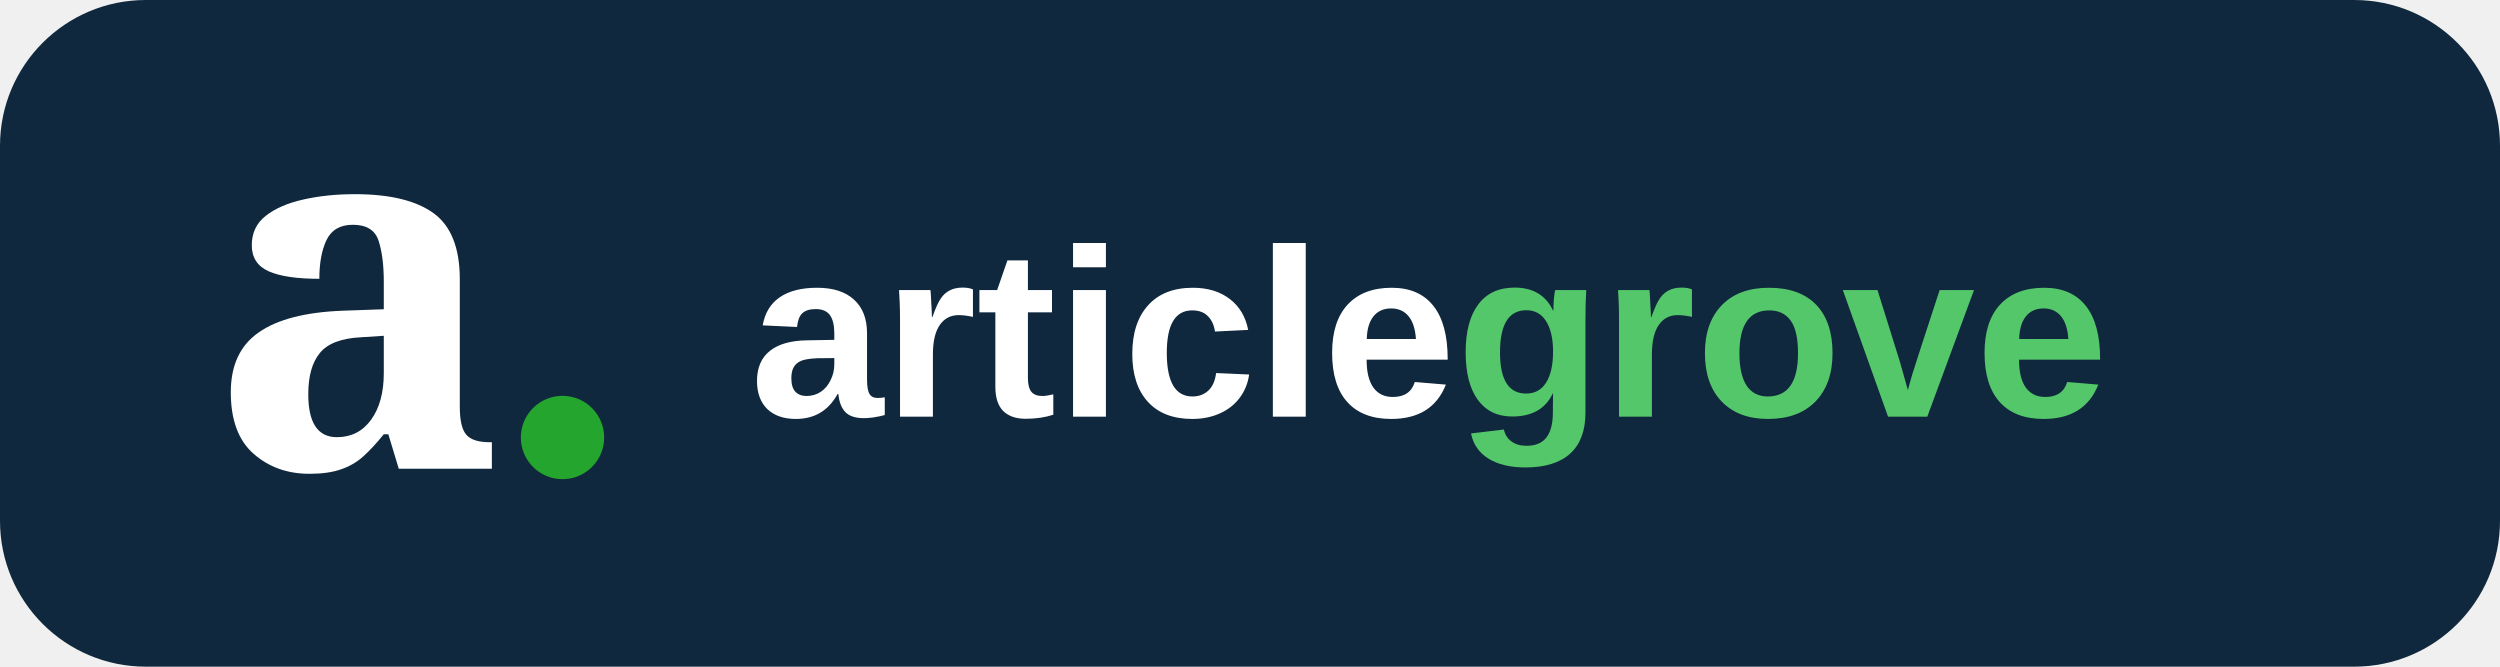
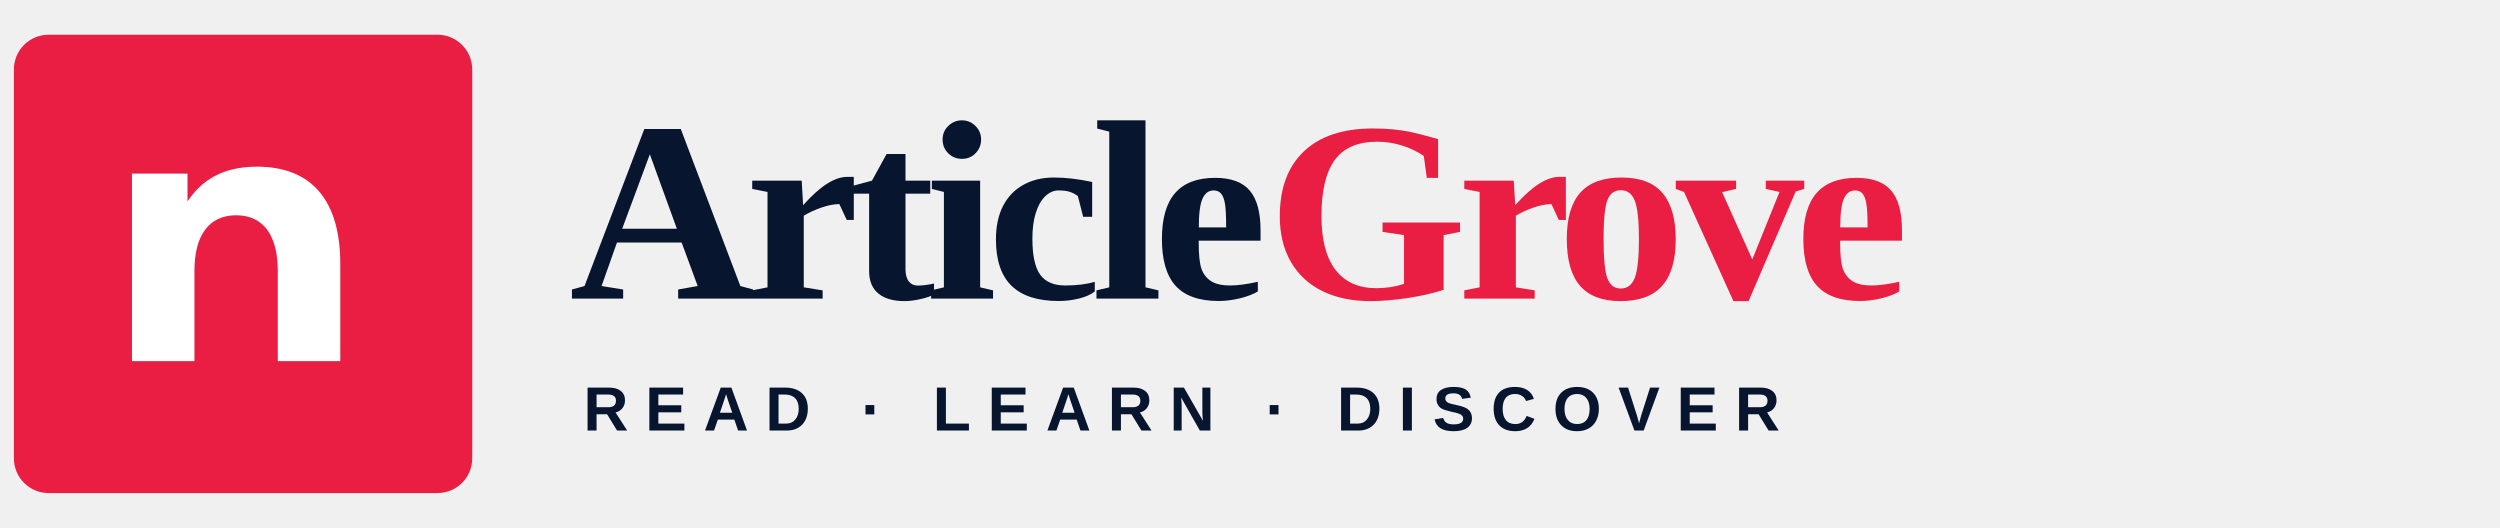
- <svg xmlns="http://www.w3.org/2000/svg" viewBox="0 0 240 64">
-   <rect width="240" height="64" rx="14" fill="#10283d" />
-   <text x="20" y="45" font-family="Georgia,serif" font-size="48" font-weight="bold" fill="#fff">a</text>
-   <circle cx="54" cy="42" r="4" fill="#24a52d" />
-   <text x="72" y="40" font-family="Arial,sans-serif" font-size="23" font-weight="700" fill="#fff">article<tspan fill="#55c76b">grove</tspan>
+ <svg xmlns="http://www.w3.org/2000/svg" viewBox="0 0 360 76" role="img" aria-labelledby="title desc">
+   <rect x="2" y="5" width="66" height="66" rx="5" fill="#e91e42" />
+   <path d="M19 52V25h8v4c2-3 5-5 10-5 8 0 12 5 12 14v14h-9V39c0-5-2-8-6-8s-6 3-6 8v13z" fill="#fff" />
+   <text x="82" y="43" font-family="Georgia, 'Times New Roman', serif" font-size="37" font-weight="700" letter-spacing="-1.4" fill="#07152f">Article<tspan fill="#e91e42">Grove</tspan>
  </text>
+   <text x="84" y="62" font-family="Arial, Helvetica, sans-serif" font-size="9" font-weight="700" letter-spacing="2.4" fill="#07152f">READ · LEARN · DISCOVER</text>
</svg>
